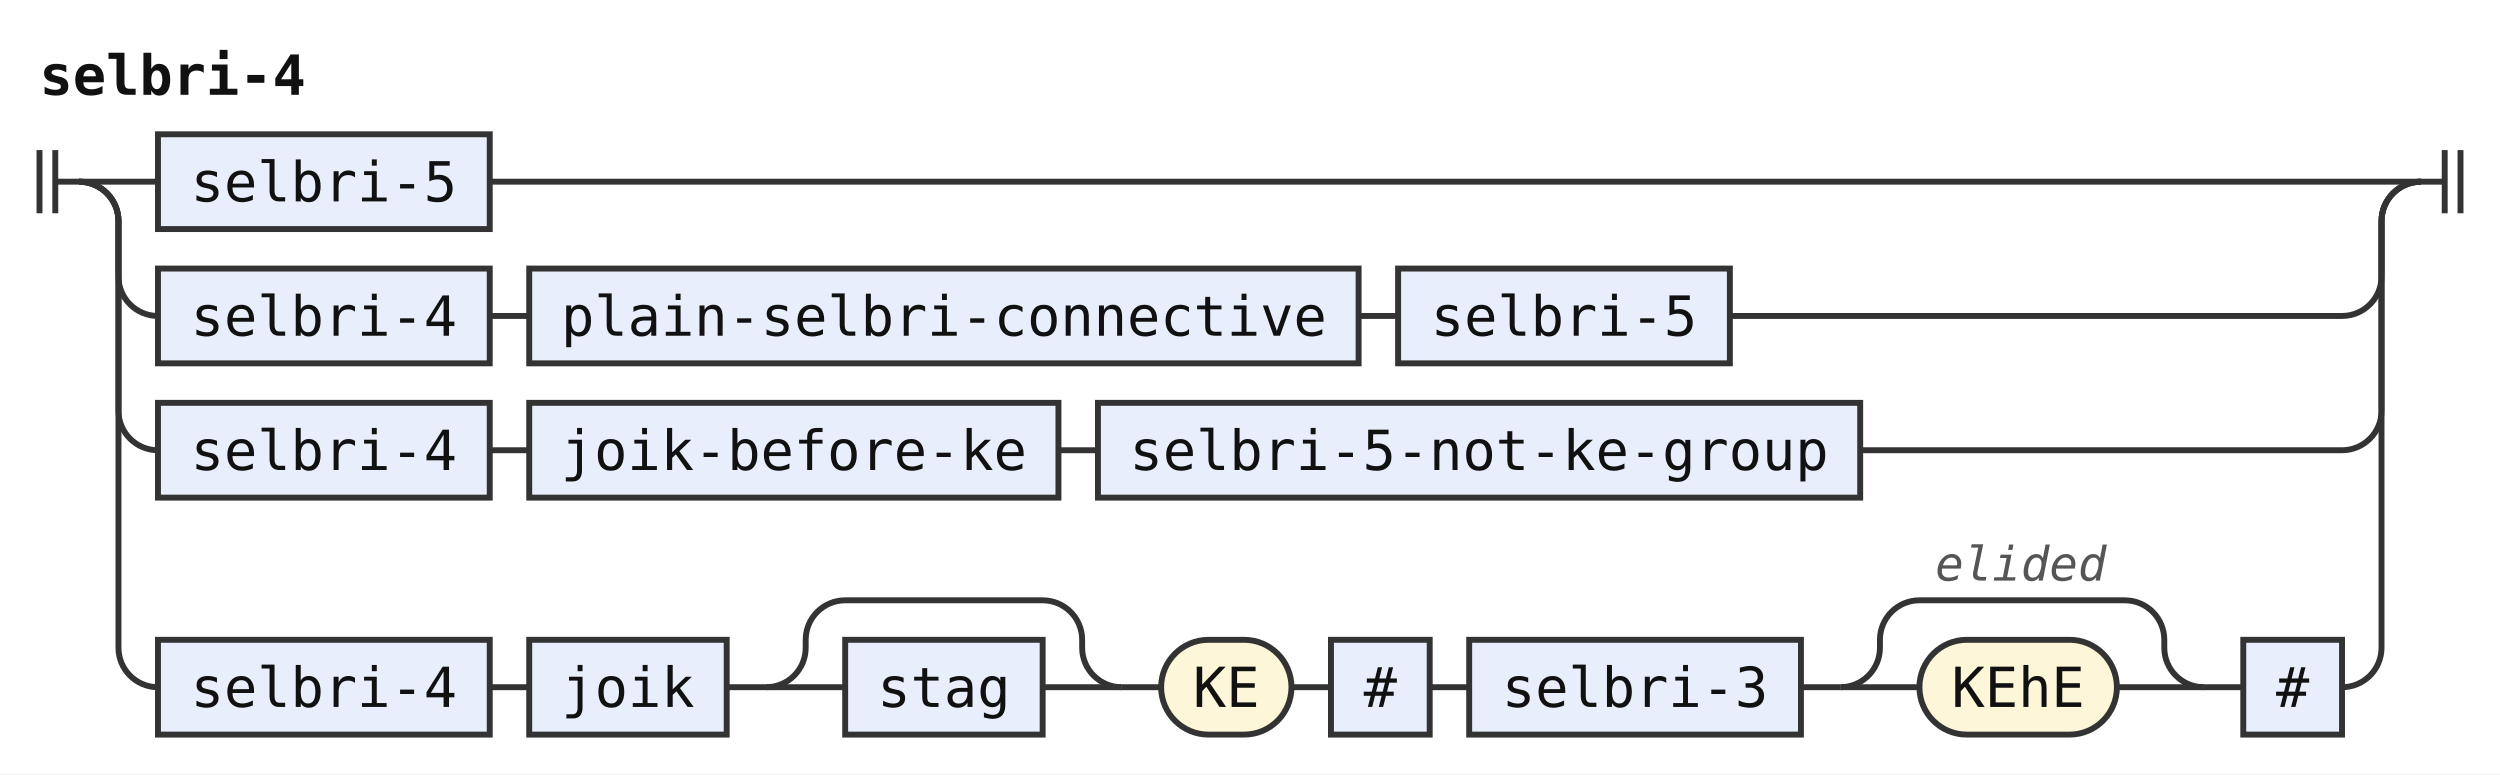
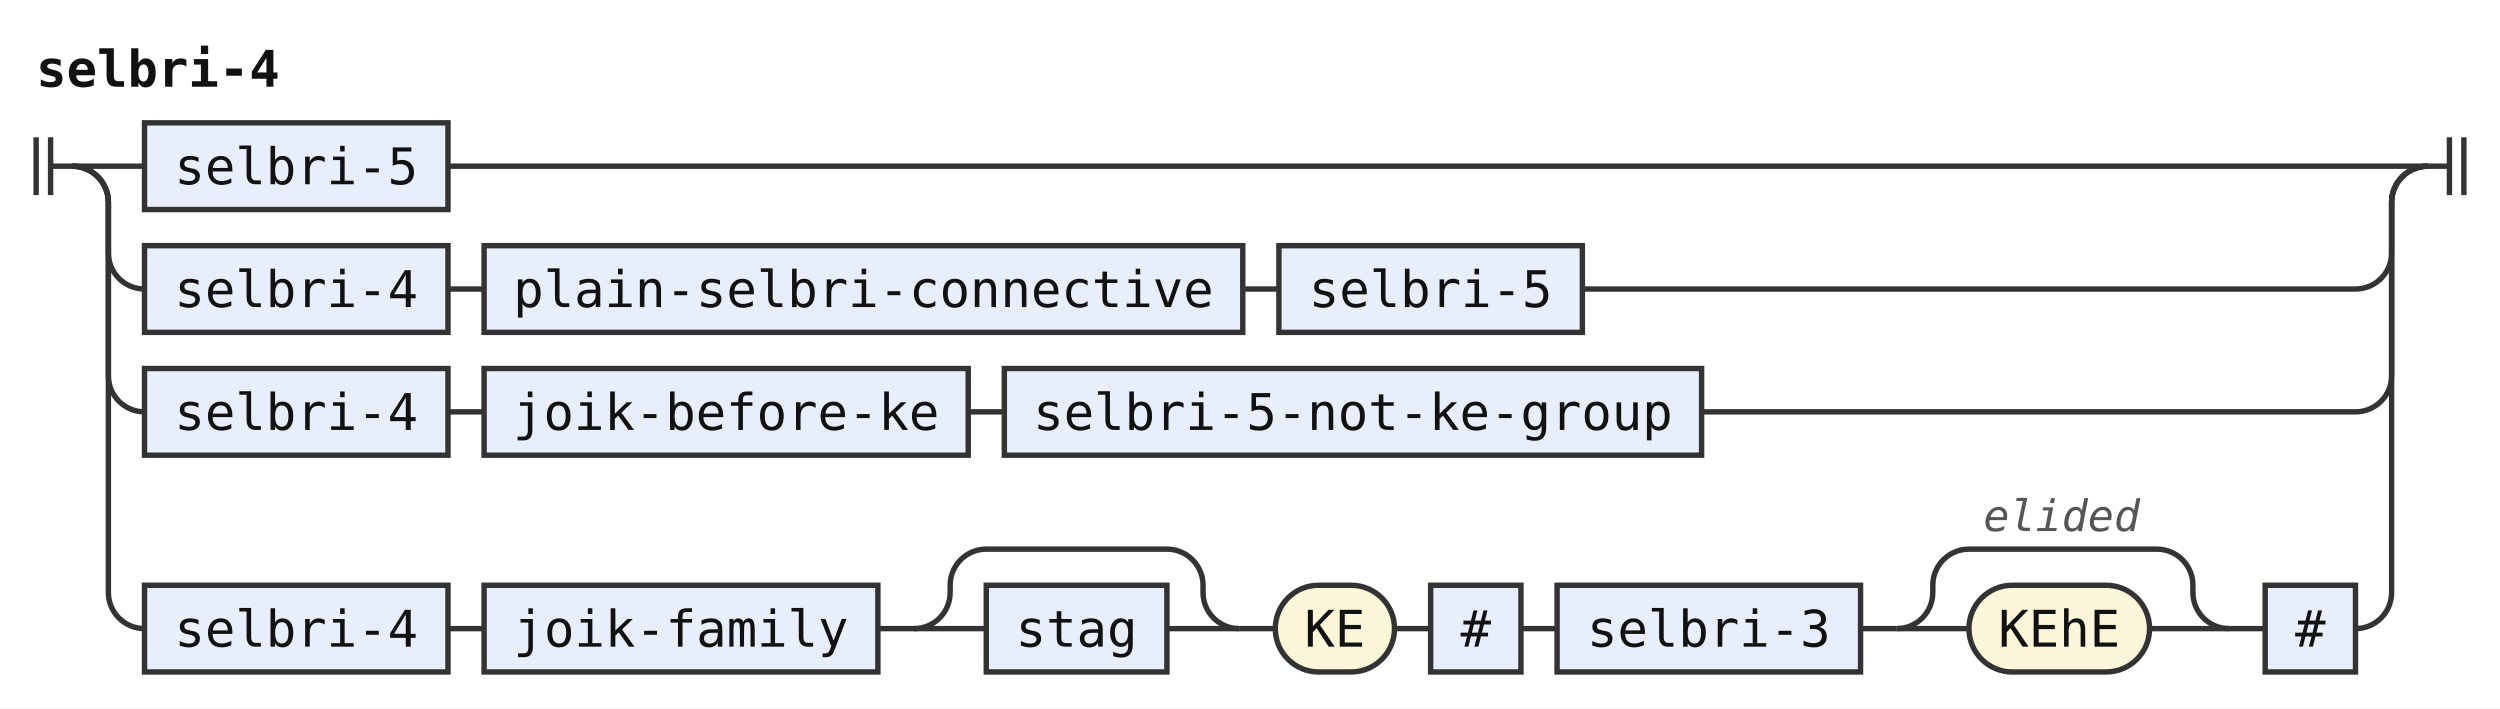
- <svg xmlns="http://www.w3.org/2000/svg" width="633" height="196" viewBox="0 0 633 196" role="img" aria-label="Railroad diagram of the rule selbri-4">
+ <svg xmlns="http://www.w3.org/2000/svg" width="692" height="196" viewBox="0 0 692 196" role="img" aria-label="Railroad diagram of the rule selbri-4">
  <style>path{fill:none;stroke:#333;stroke-width:1.5}.rule rect{fill:#e8eefc;stroke:#333;stroke-width:1.5}.terminal rect{fill:#fdf6d8;stroke:#333;stroke-width:1.5}text{font-family:ui-monospace,SFMono-Regular,Menlo,Consolas,"DejaVu Sans Mono","Liberation Mono",monospace;font-size:14px;fill:#111;text-anchor:middle}text.label{font-size:12px;font-style:italic;fill:#555;text-anchor:start}text.title{font-weight:bold;text-anchor:start}</style>
  <rect width="100%" height="100%" fill="#fff" />
  <text class="title" x="10" y="24" textLength="67.2" lengthAdjust="spacingAndGlyphs">selbri-4</text>
  <path d="M10 38v16m4 -16v16M14 46h6" />
  <path d="M20 46h20" />
  <g class="rule">
    <rect x="40" y="34" width="84" height="24" rx="0" />
    <text x="82" y="51" textLength="67.2" lengthAdjust="spacingAndGlyphs">selbri-5</text>
  </g>
-   <path d="M124 46H613" />
+   <path d="M124 46H672" />
  <path d="M20 46a10 10 0 0 1 10 10V70a10 10 0 0 0 10 10" />
  <g class="rule">
    <rect x="40" y="68" width="84" height="24" rx="0" />
    <text x="82" y="85" textLength="67.2" lengthAdjust="spacingAndGlyphs">selbri-4</text>
  </g>
  <path d="M124 80h10" />
  <g class="rule">
    <rect x="134" y="68" width="210" height="24" rx="0" />
    <text x="239" y="85" textLength="193.2" lengthAdjust="spacingAndGlyphs">plain-selbri-connective</text>
  </g>
  <path d="M344 80h10" />
  <g class="rule">
    <rect x="354" y="68" width="84" height="24" rx="0" />
    <text x="396" y="85" textLength="67.2" lengthAdjust="spacingAndGlyphs">selbri-5</text>
  </g>
-   <path d="M438 80H593a10 10 0 0 0 10 -10V56a10 10 0 0 1 10 -10" />
+   <path d="M438 80H652a10 10 0 0 0 10 -10V56a10 10 0 0 1 10 -10" />
  <path d="M20 46a10 10 0 0 1 10 10V104a10 10 0 0 0 10 10" />
  <g class="rule">
    <rect x="40" y="102" width="84" height="24" rx="0" />
    <text x="82" y="119" textLength="67.2" lengthAdjust="spacingAndGlyphs">selbri-4</text>
  </g>
  <path d="M124 114h10" />
  <g class="rule">
    <rect x="134" y="102" width="134" height="24" rx="0" />
    <text x="201" y="119" textLength="117.6" lengthAdjust="spacingAndGlyphs">joik-before-ke</text>
  </g>
  <path d="M268 114h10" />
  <g class="rule">
    <rect x="278" y="102" width="193" height="24" rx="0" />
    <text x="374.5" y="119" textLength="176.4" lengthAdjust="spacingAndGlyphs">selbri-5-not-ke-group</text>
  </g>
-   <path d="M471 114H593a10 10 0 0 0 10 -10V56a10 10 0 0 1 10 -10" />
+   <path d="M471 114H652a10 10 0 0 0 10 -10V56a10 10 0 0 1 10 -10" />
  <path d="M20 46a10 10 0 0 1 10 10V164a10 10 0 0 0 10 10" />
  <g class="rule">
    <rect x="40" y="162" width="84" height="24" rx="0" />
    <text x="82" y="179" textLength="67.2" lengthAdjust="spacingAndGlyphs">selbri-4</text>
  </g>
  <path d="M124 174h10" />
  <g class="rule">
-     <rect x="134" y="162" width="50" height="24" rx="0" />
-     <text x="159" y="179" textLength="33.6" lengthAdjust="spacingAndGlyphs">joik</text>
+     <rect x="134" y="162" width="109" height="24" rx="0" />
+     <text x="188.5" y="179" textLength="92.4" lengthAdjust="spacingAndGlyphs">joik-family</text>
  </g>
-   <path d="M184 174h10" />
-   <path d="M194 174h20" />
+   <path d="M243 174h10" />
+   <path d="M253 174h20" />
  <g class="rule">
-     <rect x="214" y="162" width="50" height="24" rx="0" />
-     <text x="239" y="179" textLength="33.6" lengthAdjust="spacingAndGlyphs">stag</text>
+     <rect x="273" y="162" width="50" height="24" rx="0" />
+     <text x="298" y="179" textLength="33.6" lengthAdjust="spacingAndGlyphs">stag</text>
  </g>
-   <path d="M264 174H284" />
-   <path d="M194 174a10 10 0 0 0 10 -10V162a10 10 0 0 1 10 -10H264a10 10 0 0 1 10 10V164a10 10 0 0 0 10 10" />
-   <path d="M284 174h10" />
+   <path d="M323 174H343" />
+   <path d="M253 174a10 10 0 0 0 10 -10V162a10 10 0 0 1 10 -10H323a10 10 0 0 1 10 10V164a10 10 0 0 0 10 10" />
+   <path d="M343 174h10" />
  <g class="terminal">
-     <rect x="294" y="162" width="33" height="24" rx="12" />
-     <text x="310.5" y="179" textLength="16.8" lengthAdjust="spacingAndGlyphs">KE</text>
+     <rect x="353" y="162" width="33" height="24" rx="12" />
+     <text x="369.5" y="179" textLength="16.8" lengthAdjust="spacingAndGlyphs">KE</text>
  </g>
-   <path d="M327 174h10" />
+   <path d="M386 174h10" />
  <g class="rule">
-     <rect x="337" y="162" width="25" height="24" rx="0" />
-     <text x="349.5" y="179" textLength="8.4" lengthAdjust="spacingAndGlyphs">#</text>
+     <rect x="396" y="162" width="25" height="24" rx="0" />
+     <text x="408.5" y="179" textLength="8.4" lengthAdjust="spacingAndGlyphs">#</text>
  </g>
-   <path d="M362 174h10" />
+   <path d="M421 174h10" />
  <g class="rule">
-     <rect x="372" y="162" width="84" height="24" rx="0" />
-     <text x="414" y="179" textLength="67.2" lengthAdjust="spacingAndGlyphs">selbri-3</text>
+     <rect x="431" y="162" width="84" height="24" rx="0" />
+     <text x="473" y="179" textLength="67.2" lengthAdjust="spacingAndGlyphs">selbri-3</text>
  </g>
-   <path d="M456 174h10" />
-   <path d="M466 174h20" />
+   <path d="M515 174h10" />
+   <path d="M525 174h20" />
  <g class="terminal">
-     <rect x="486" y="162" width="50" height="24" rx="12" />
-     <text x="511" y="179" textLength="33.6" lengthAdjust="spacingAndGlyphs">KEhE</text>
+     <rect x="545" y="162" width="50" height="24" rx="12" />
+     <text x="570" y="179" textLength="33.6" lengthAdjust="spacingAndGlyphs">KEhE</text>
  </g>
-   <path d="M536 174H558" />
-   <path d="M466 174a10 10 0 0 0 10 -10V162a10 10 0 0 1 10 -10H538a10 10 0 0 1 10 10V164a10 10 0 0 0 10 10" />
-   <text class="label" x="490" y="147" textLength="43.2" lengthAdjust="spacingAndGlyphs">elided</text>
-   <path d="M558 174h10" />
+   <path d="M595 174H617" />
+   <path d="M525 174a10 10 0 0 0 10 -10V162a10 10 0 0 1 10 -10H597a10 10 0 0 1 10 10V164a10 10 0 0 0 10 10" />
+   <text class="label" x="549" y="147" textLength="43.2" lengthAdjust="spacingAndGlyphs">elided</text>
+   <path d="M617 174h10" />
  <g class="rule">
-     <rect x="568" y="162" width="25" height="24" rx="0" />
-     <text x="580.5" y="179" textLength="8.4" lengthAdjust="spacingAndGlyphs">#</text>
+     <rect x="627" y="162" width="25" height="24" rx="0" />
+     <text x="639.5" y="179" textLength="8.4" lengthAdjust="spacingAndGlyphs">#</text>
  </g>
-   <path d="M593 174H593a10 10 0 0 0 10 -10V56a10 10 0 0 1 10 -10" />
-   <path d="M613 46h6m0 -8v16m4 -16v16" />
+   <path d="M652 174H652a10 10 0 0 0 10 -10V56a10 10 0 0 1 10 -10" />
+   <path d="M672 46h6m0 -8v16m4 -16v16" />
</svg>
